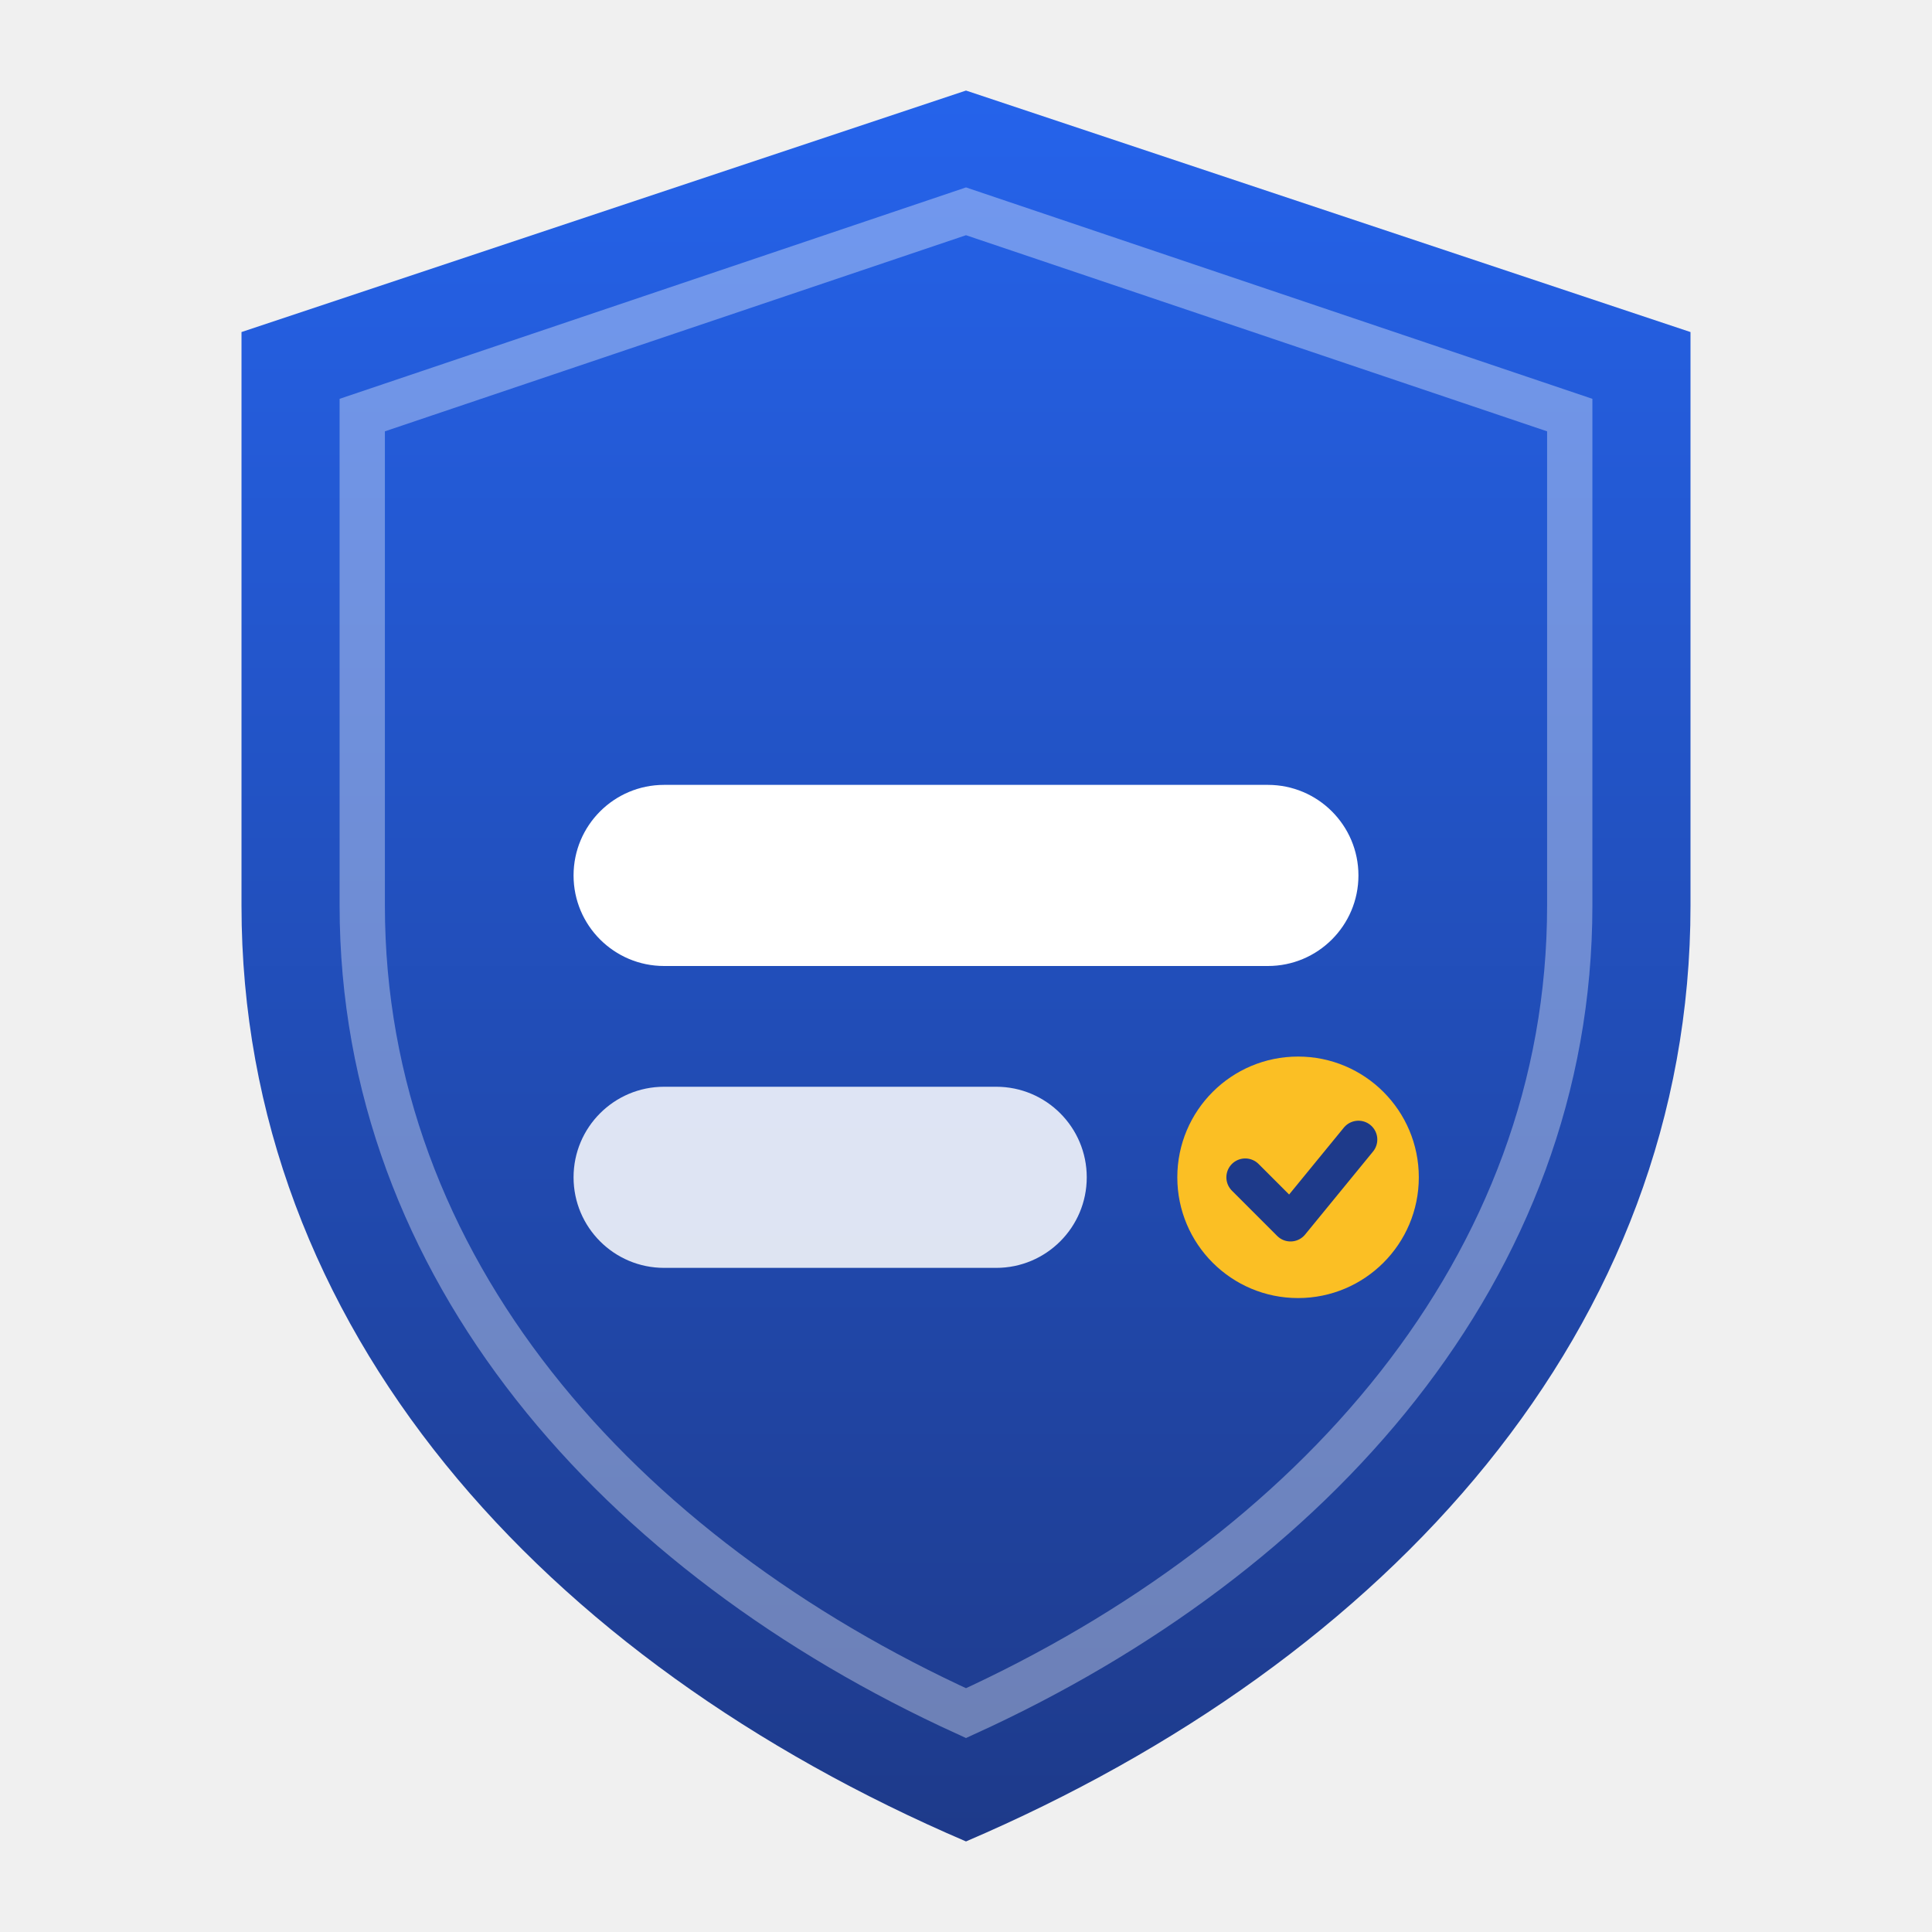
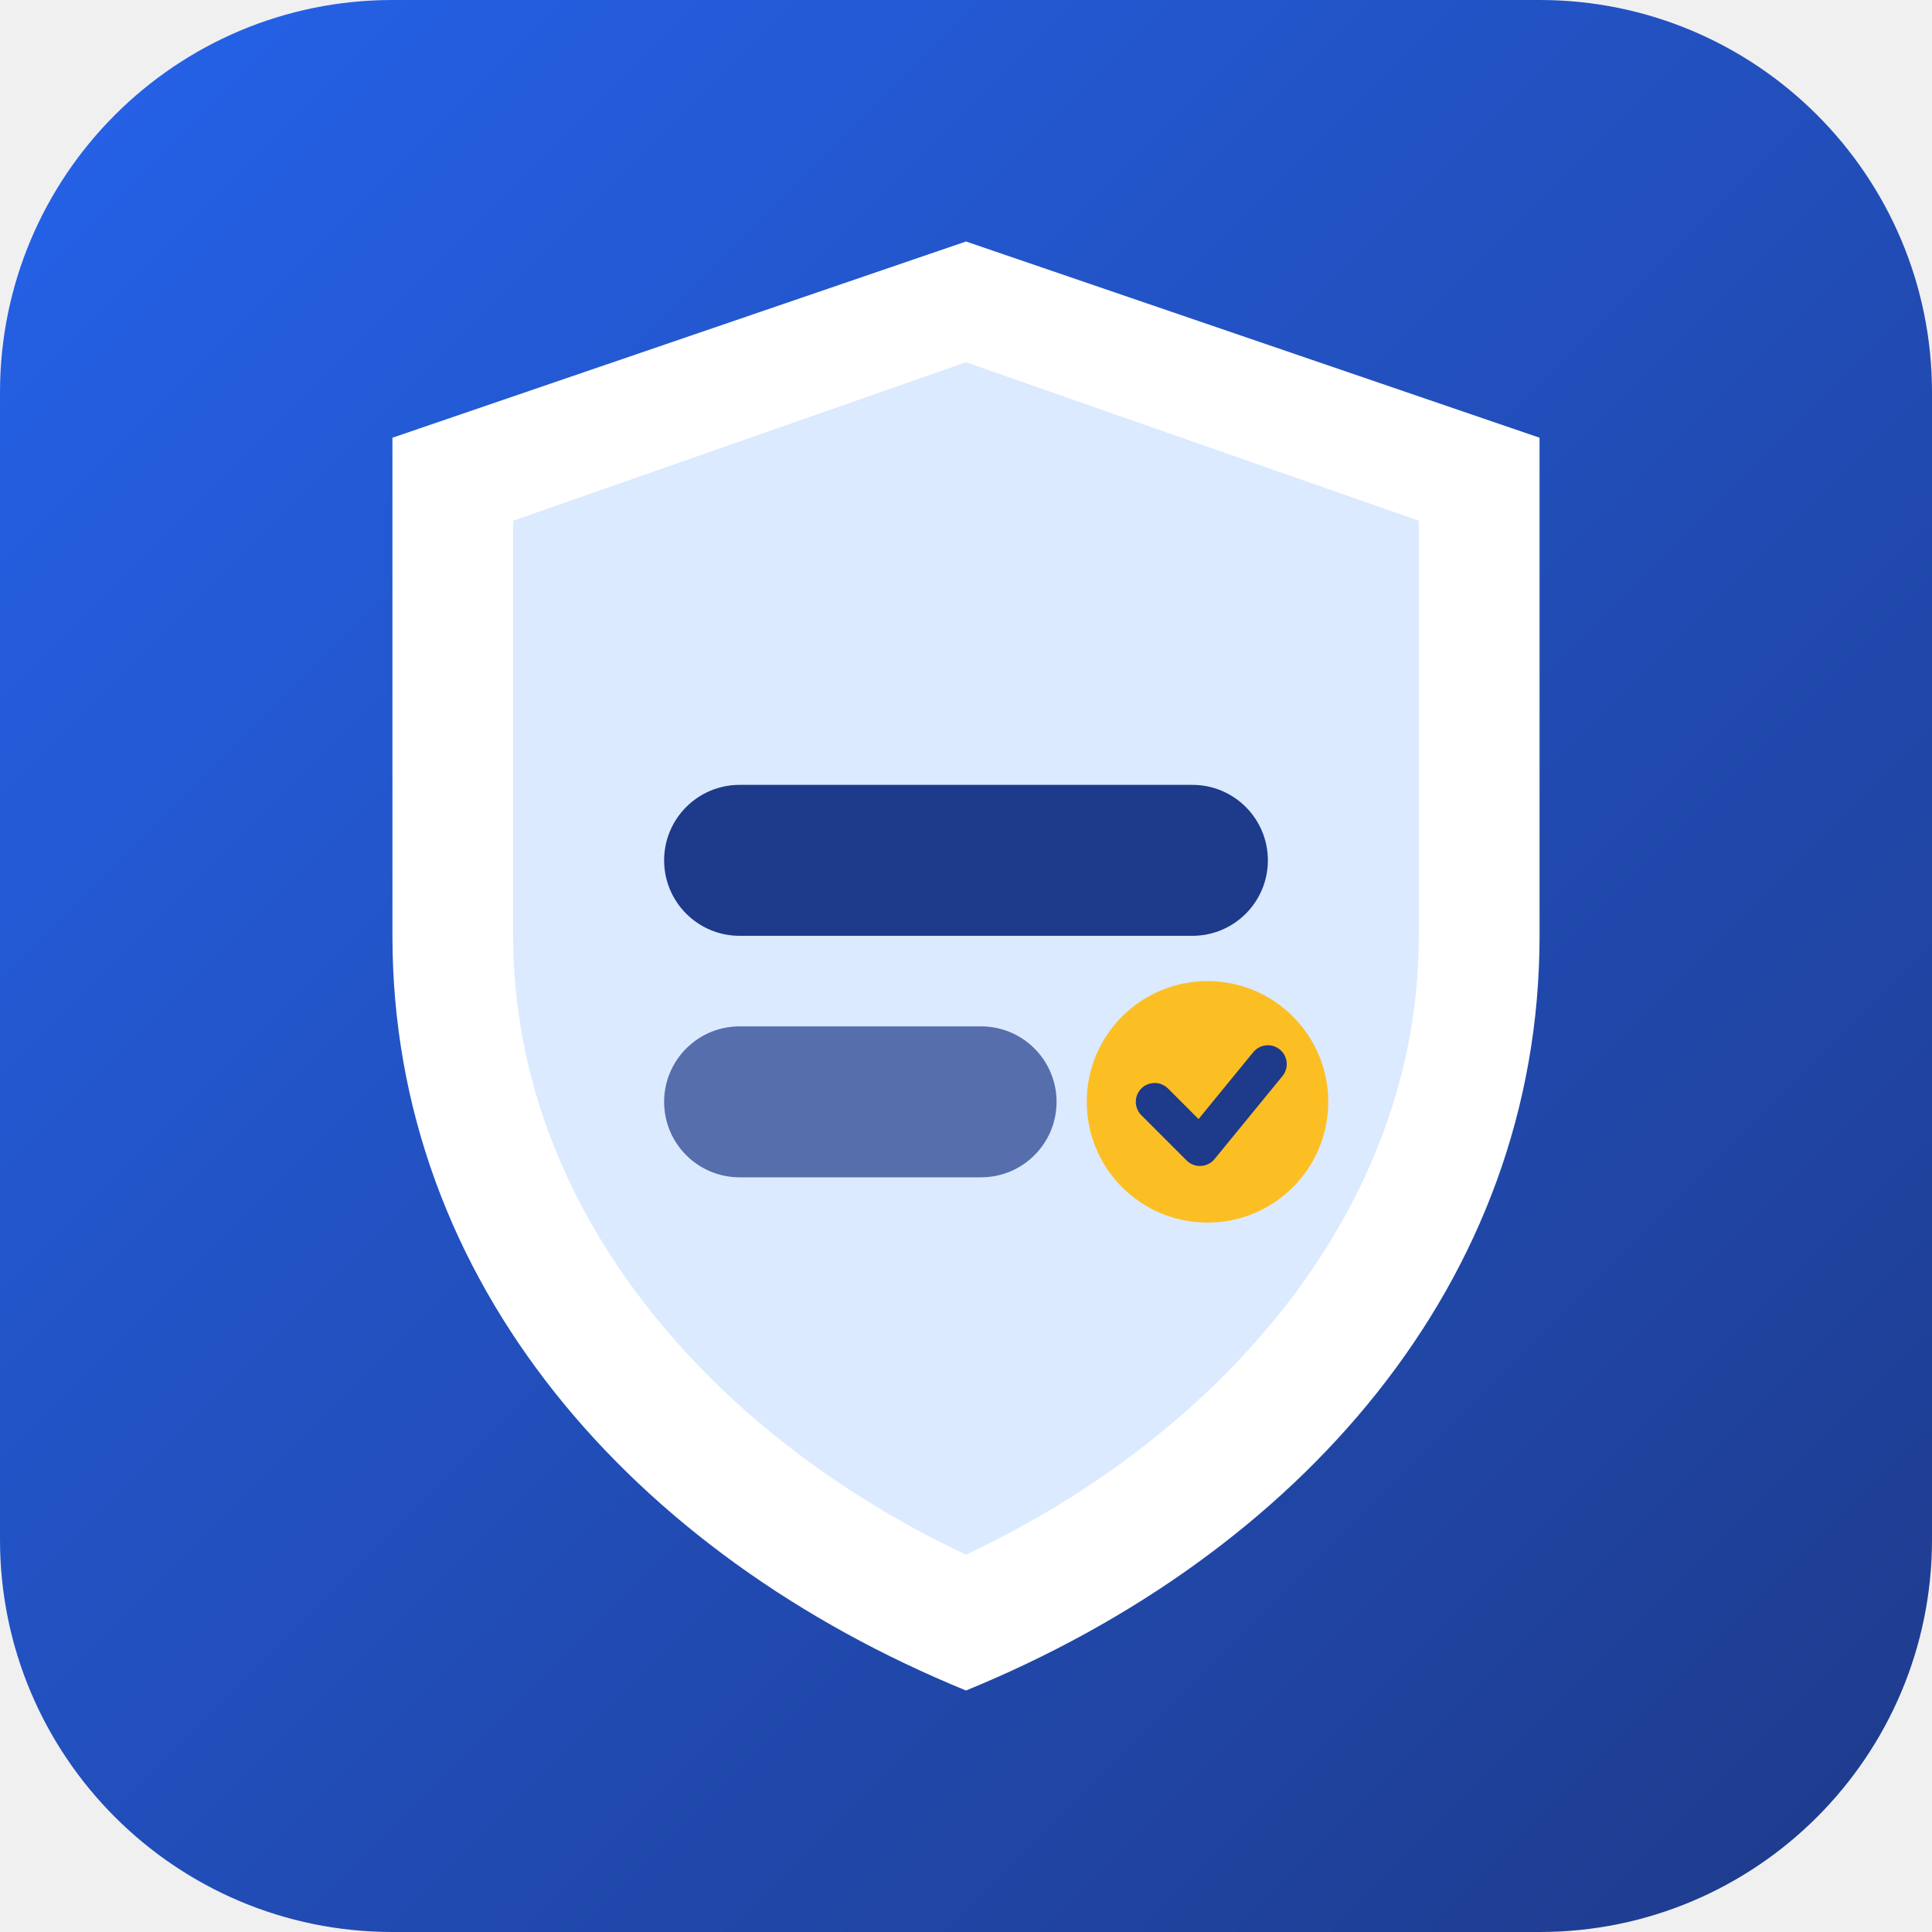
<svg xmlns="http://www.w3.org/2000/svg" viewBox="0 0 128 128">
  <defs>
-     <linearGradient id="g" x1="0" y1="0" x2="0" y2="1">
+     <linearGradient id="g" x1="0" y1="0" x2="1" y2="1">
      <stop offset="0" stop-color="#2563eb" />
      <stop offset="1" stop-color="#1e3a8a" />
    </linearGradient>
  </defs>
-   <path d="M64 6 L112 22 V60 C112 88 92 110 64 122 C36 110 16 88 16 60 V22 Z" fill="url(#g)" />
-   <path d="M64 14 L104 27.5 V60 C104 84 87 103 64 113.5 C41 103 24 84 24 60 V27.5 Z" fill="none" stroke="#ffffff" stroke-opacity="0.35" stroke-width="3" />
-   <rect x="38" y="52" width="52" height="12" rx="6" fill="#ffffff" />
-   <rect x="38" y="72" width="34" height="12" rx="6" fill="#ffffff" fill-opacity="0.85" />
-   <circle cx="86" cy="78" r="8" fill="#fbbf24" />
-   <path d="M82.5 78 L85.5 81 L90 75.5" fill="none" stroke="#1e3a8a" stroke-width="2.5" stroke-linecap="round" stroke-linejoin="round" />
+   <rect width="128" height="128" rx="26" fill="url(#g)" />
+   <path d="M64 16 L102 29 V62 C102 85 86 103 64 112 C42 103 26 85 26 62 V29 Z" fill="#ffffff" />
+   <path d="M64 24 L94 34.5 V62 C94 80 81 95 64 103 C47 95 34 80 34 62 V34.5 Z" fill="#dbeafe" />
+   <rect x="44" y="52" width="40" height="10" rx="5" fill="#1e3a8a" />
+   <rect x="44" y="68" width="26" height="10" rx="5" fill="#1e3a8a" fill-opacity="0.7" />
+   <circle cx="80" cy="73" r="8" fill="#fbbf24" />
+   <path d="M76.5 73 L79.5 76 L84 70.5" fill="none" stroke="#1e3a8a" stroke-width="2.5" stroke-linecap="round" stroke-linejoin="round" />
</svg>
